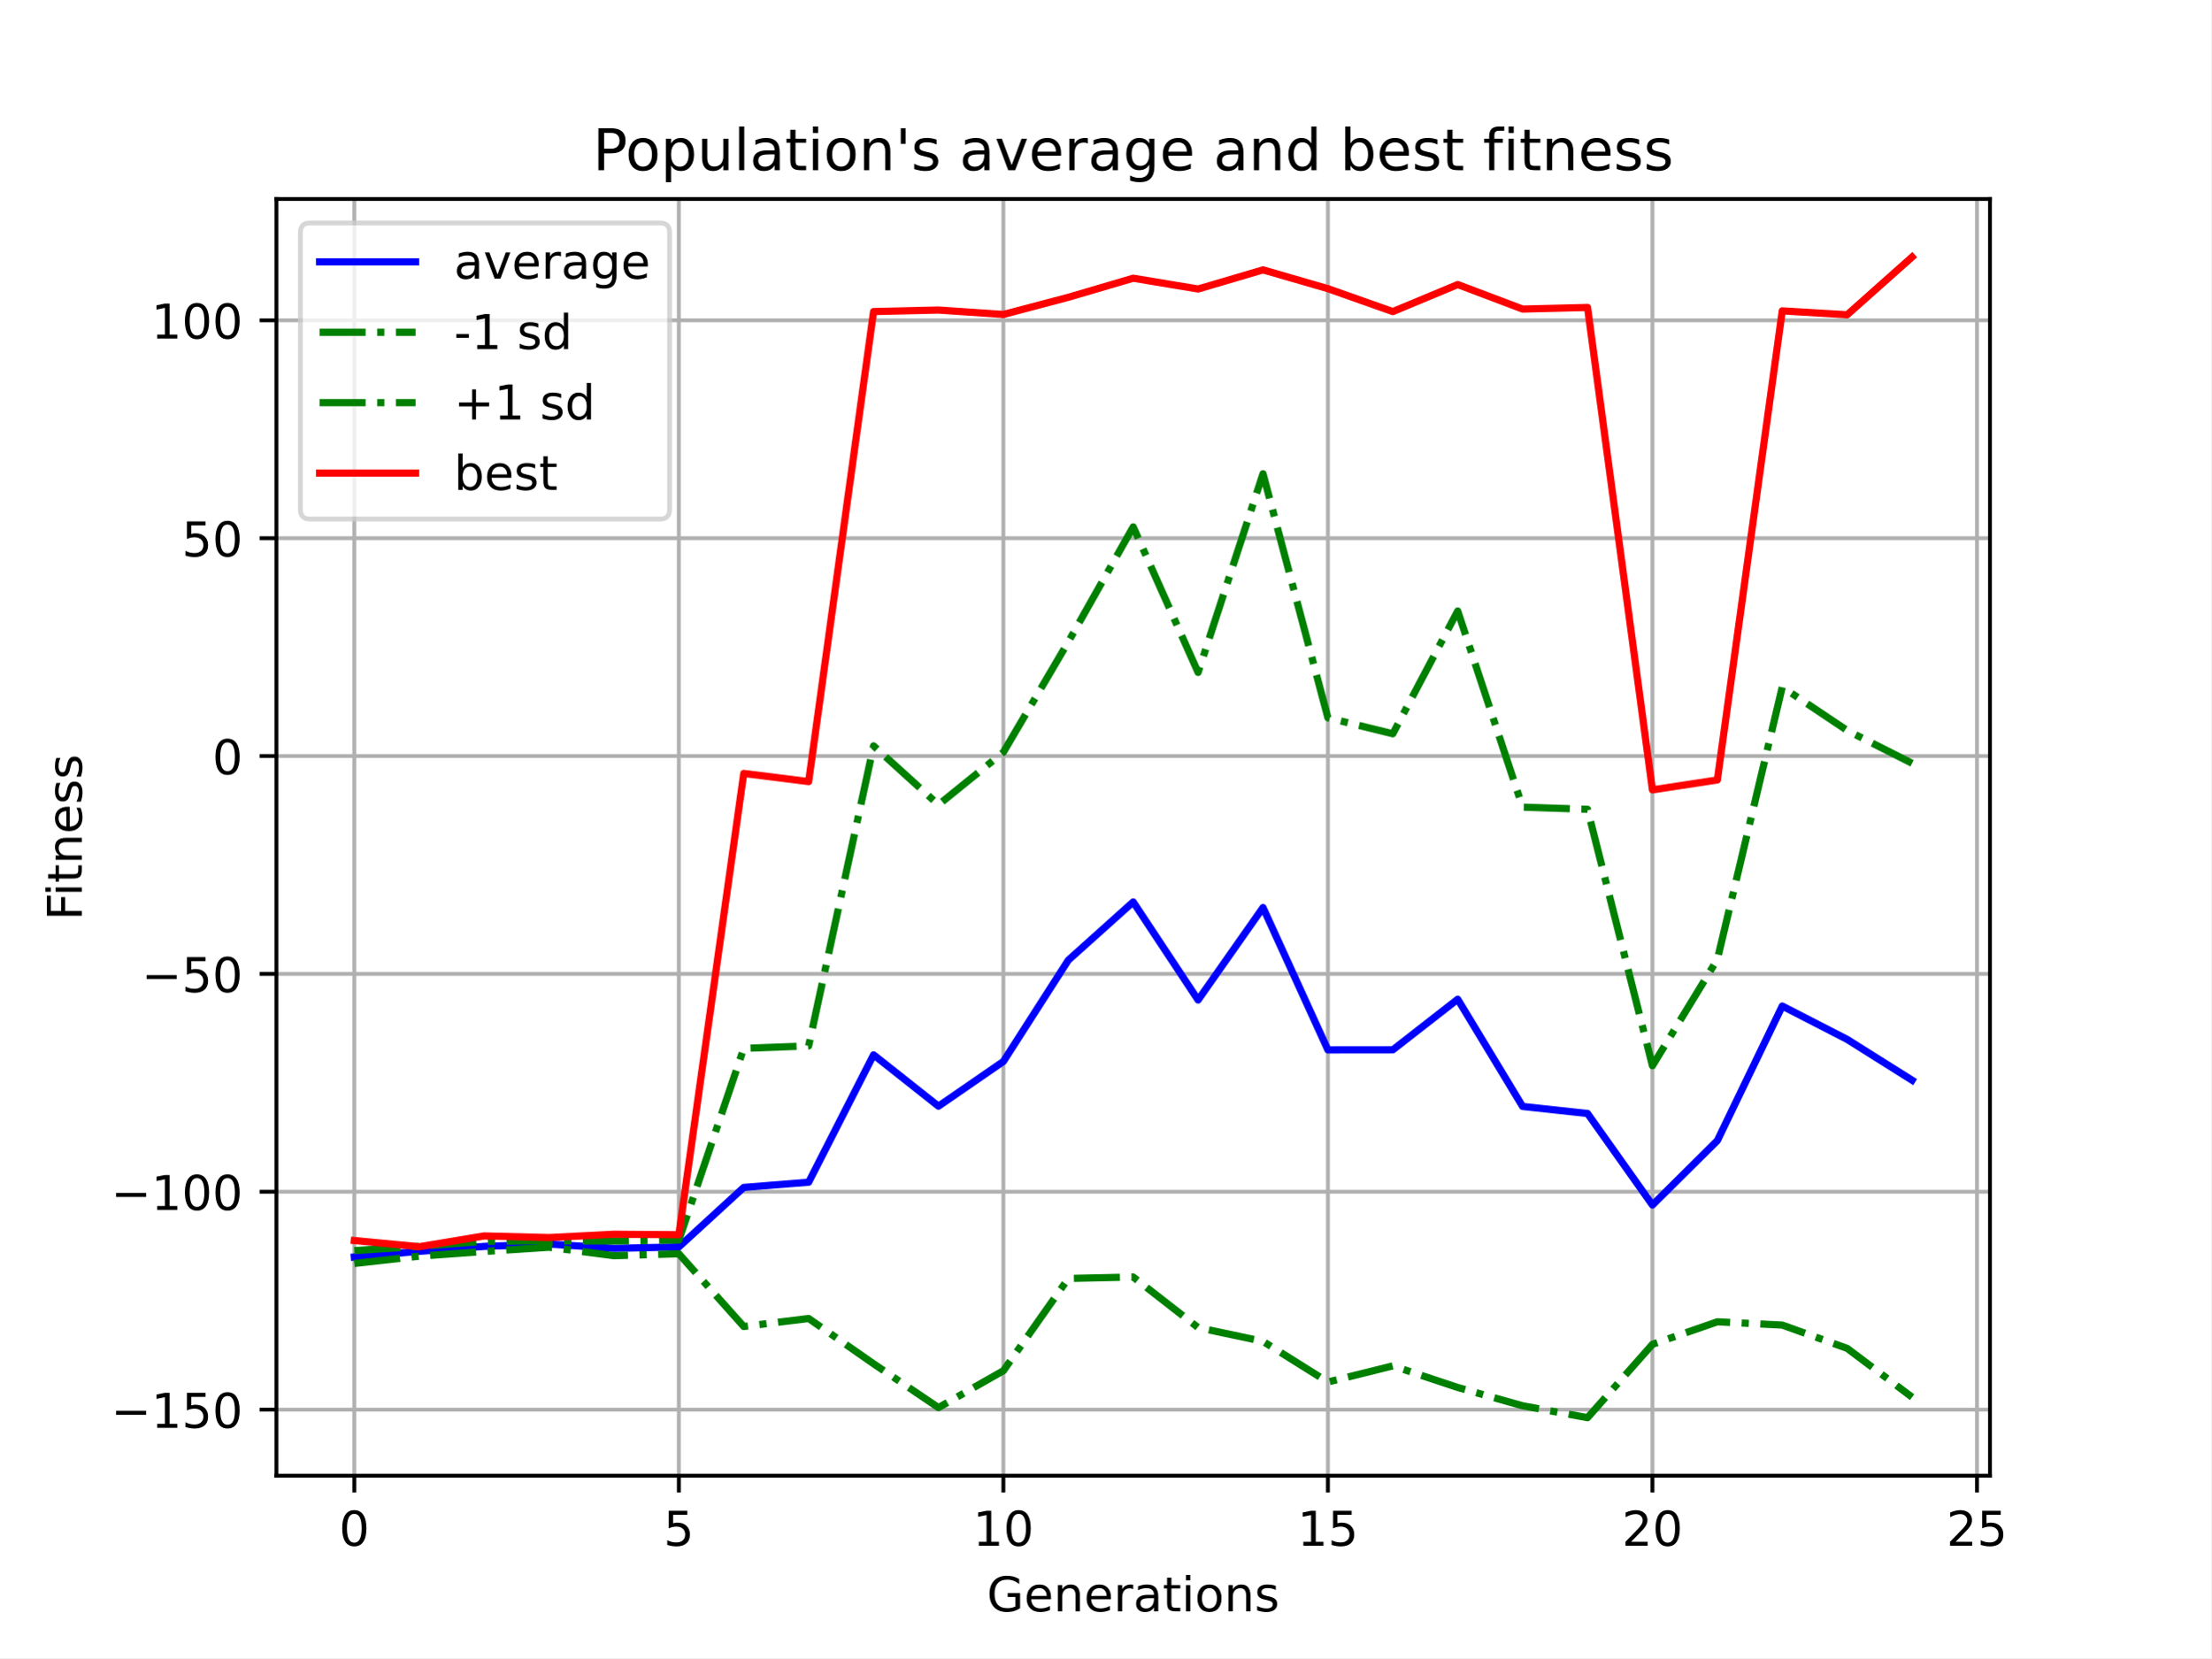
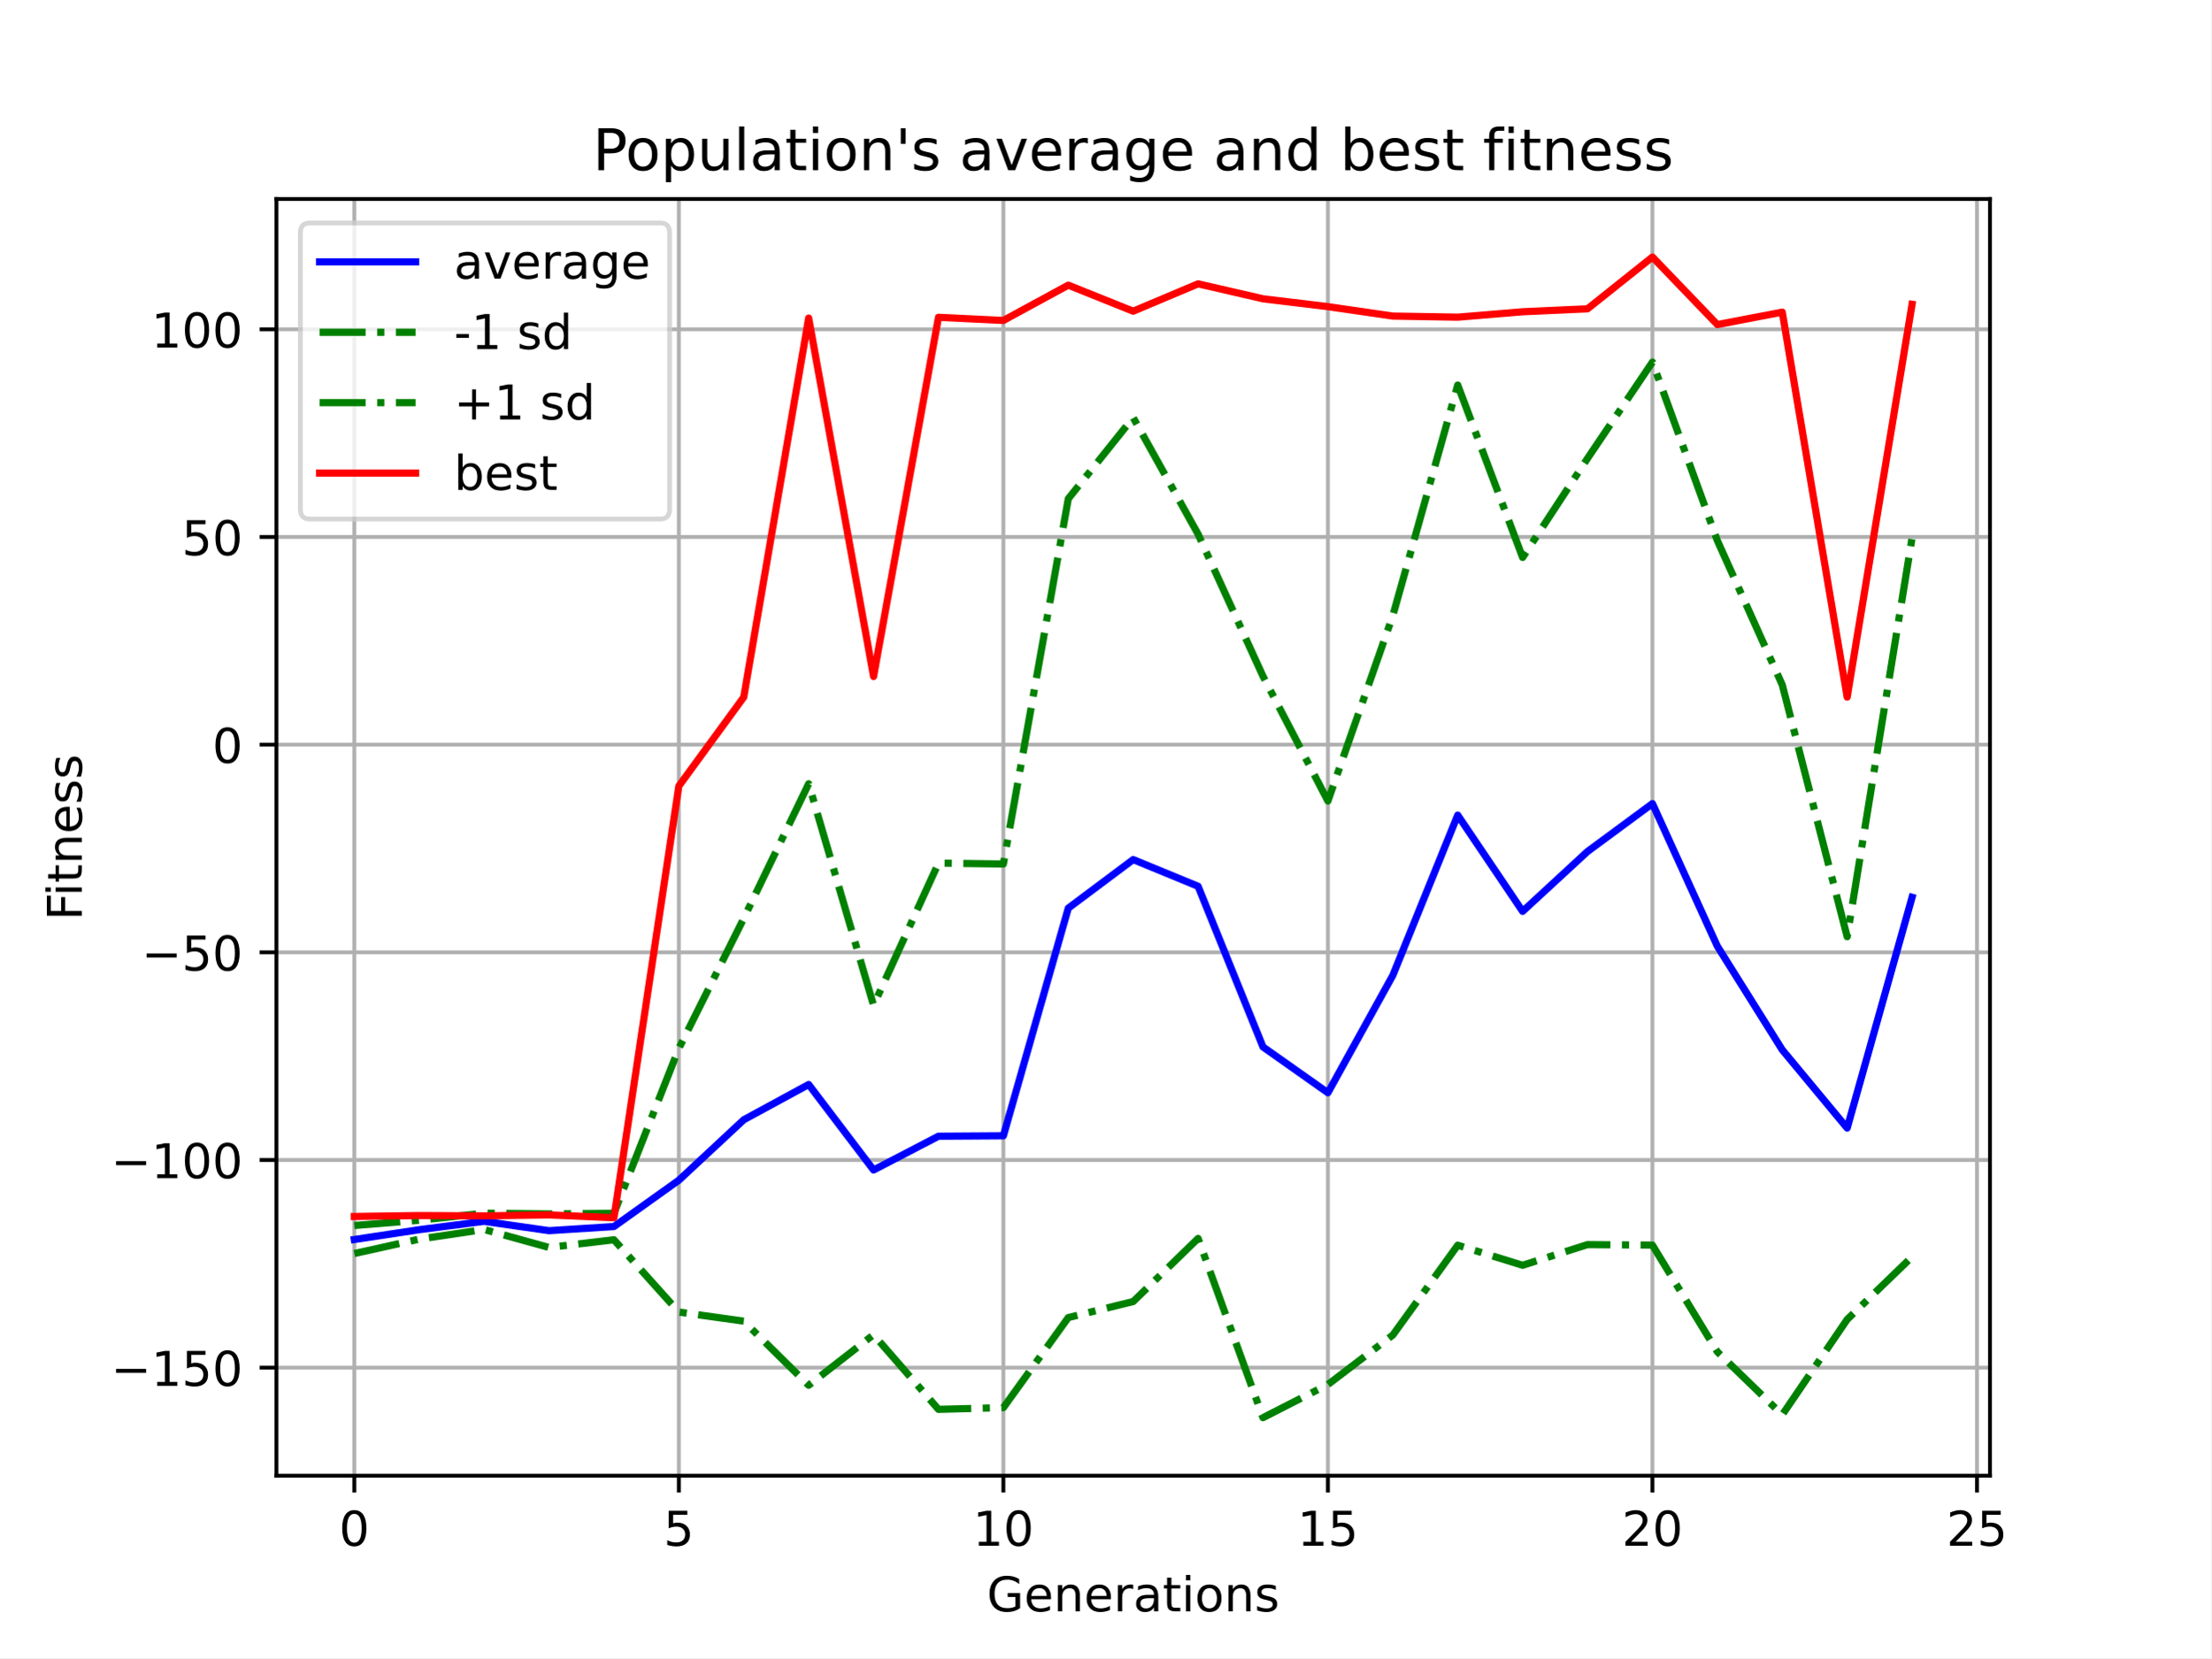
<svg xmlns="http://www.w3.org/2000/svg" xmlns:xlink="http://www.w3.org/1999/xlink" width="460.8pt" height="345.6pt" viewBox="0 0 460.8 345.6" version="1.1">
  <defs>
    <style type="text/css">*{stroke-linejoin: round; stroke-linecap: butt}</style>
  </defs>
  <g id="figure_1">
    <g id="patch_1">
      <path d="M 0 345.6  L 460.8 345.6  L 460.8 0  L 0 0  z " style="fill: #ffffff" />
    </g>
    <g id="axes_1">
      <g id="patch_2">
        <path d="M 57.6 307.584  L 414.72 307.584  L 414.72 41.472  L 57.6 41.472  z " style="fill: #ffffff" />
      </g>
      <g id="matplotlib.axis_1">
        <g id="xtick_1">
          <g id="line2d_1">
-             <path d="M 73.833 307.584  L 73.833 41.472  " clip-path="url(#pcbdeef5f6f)" style="fill: none; stroke: #b0b0b0; stroke-width: 0.8; stroke-linecap: square" />
+             <path d="M 73.833 307.584  L 73.833 41.472  " clip-path="url(#p975ca606fe)" style="fill: none; stroke: #b0b0b0; stroke-width: 0.8; stroke-linecap: square" />
          </g>
          <g id="line2d_2">
            <defs>
-               <path id="m40017881cc" d="M 0 0  L 0 3.5  " style="stroke: #000000; stroke-width: 0.8" />
-             </defs>
-             <g>
-               <use xlink:href="#m40017881cc" x="73.833" y="307.584" style="stroke: #000000; stroke-width: 0.8" />
+               <path id="m000586043b" d="M 0 0  L 0 3.5  " style="stroke: #000000; stroke-width: 0.8" />
+             </defs>
+             <g>
+               <use xlink:href="#m000586043b" x="73.833" y="307.584" style="stroke: #000000; stroke-width: 0.8" />
            </g>
          </g>
          <g id="text_1">
            <g transform="translate(70.65148 322.1824) scale(0.1 -0.1)">
              <defs>
                <path id="DejaVuSans-30" d="M 2034 4250  Q 1547 4250 1301 3770  Q 1056 3291 1056 2328  Q 1056 1369 1301 889  Q 1547 409 2034 409  Q 2525 409 2770 889  Q 3016 1369 3016 2328  Q 3016 3291 2770 3770  Q 2525 4250 2034 4250  z M 2034 4750  Q 2819 4750 3233 4129  Q 3647 3509 3647 2328  Q 3647 1150 3233 529  Q 2819 -91 2034 -91  Q 1250 -91 836 529  Q 422 1150 422 2328  Q 422 3509 836 4129  Q 1250 4750 2034 4750  z " transform="scale(0.015625)" />
              </defs>
              <use xlink:href="#DejaVuSans-30" />
            </g>
          </g>
        </g>
        <g id="xtick_2">
          <g id="line2d_3">
-             <path d="M 141.469 307.584  L 141.469 41.472  " clip-path="url(#pcbdeef5f6f)" style="fill: none; stroke: #b0b0b0; stroke-width: 0.8; stroke-linecap: square" />
+             <path d="M 141.469 307.584  L 141.469 41.472  " clip-path="url(#p975ca606fe)" style="fill: none; stroke: #b0b0b0; stroke-width: 0.8; stroke-linecap: square" />
          </g>
          <g id="line2d_4">
            <g>
-               <use xlink:href="#m40017881cc" x="141.469" y="307.584" style="stroke: #000000; stroke-width: 0.8" />
+               <use xlink:href="#m000586043b" x="141.469" y="307.584" style="stroke: #000000; stroke-width: 0.8" />
            </g>
          </g>
          <g id="text_2">
            <g transform="translate(138.2878 322.1824) scale(0.1 -0.1)">
              <defs>
                <path id="DejaVuSans-35" d="M 691 4666  L 3169 4666  L 3169 4134  L 1269 4134  L 1269 2991  Q 1406 3038 1543 3061  Q 1681 3084 1819 3084  Q 2600 3084 3056 2656  Q 3513 2228 3513 1497  Q 3513 744 3044 326  Q 2575 -91 1722 -91  Q 1428 -91 1123 -41  Q 819 9 494 109  L 494 744  Q 775 591 1075 516  Q 1375 441 1709 441  Q 2250 441 2565 725  Q 2881 1009 2881 1497  Q 2881 1984 2565 2268  Q 2250 2553 1709 2553  Q 1456 2553 1204 2497  Q 953 2441 691 2322  L 691 4666  z " transform="scale(0.015625)" />
              </defs>
              <use xlink:href="#DejaVuSans-35" />
            </g>
          </g>
        </g>
        <g id="xtick_3">
          <g id="line2d_5">
-             <path d="M 209.105 307.584  L 209.105 41.472  " clip-path="url(#pcbdeef5f6f)" style="fill: none; stroke: #b0b0b0; stroke-width: 0.8; stroke-linecap: square" />
+             <path d="M 209.105 307.584  L 209.105 41.472  " clip-path="url(#p975ca606fe)" style="fill: none; stroke: #b0b0b0; stroke-width: 0.8; stroke-linecap: square" />
          </g>
          <g id="line2d_6">
            <g>
-               <use xlink:href="#m40017881cc" x="209.105" y="307.584" style="stroke: #000000; stroke-width: 0.8" />
+               <use xlink:href="#m000586043b" x="209.105" y="307.584" style="stroke: #000000; stroke-width: 0.8" />
            </g>
          </g>
          <g id="text_3">
            <g transform="translate(202.743 322.1824) scale(0.1 -0.1)">
              <defs>
                <path id="DejaVuSans-31" d="M 794 531  L 1825 531  L 1825 4091  L 703 3866  L 703 4441  L 1819 4666  L 2450 4666  L 2450 531  L 3481 531  L 3481 0  L 794 0  L 794 531  z " transform="scale(0.015625)" />
              </defs>
              <use xlink:href="#DejaVuSans-31" />
              <use xlink:href="#DejaVuSans-30" x="63.623" />
            </g>
          </g>
        </g>
        <g id="xtick_4">
          <g id="line2d_7">
-             <path d="M 276.742 307.584  L 276.742 41.472  " clip-path="url(#pcbdeef5f6f)" style="fill: none; stroke: #b0b0b0; stroke-width: 0.8; stroke-linecap: square" />
+             <path d="M 276.742 307.584  L 276.742 41.472  " clip-path="url(#p975ca606fe)" style="fill: none; stroke: #b0b0b0; stroke-width: 0.8; stroke-linecap: square" />
          </g>
          <g id="line2d_8">
            <g>
-               <use xlink:href="#m40017881cc" x="276.742" y="307.584" style="stroke: #000000; stroke-width: 0.8" />
+               <use xlink:href="#m000586043b" x="276.742" y="307.584" style="stroke: #000000; stroke-width: 0.8" />
            </g>
          </g>
          <g id="text_4">
            <g transform="translate(270.3793 322.1824) scale(0.1 -0.1)">
              <use xlink:href="#DejaVuSans-31" />
              <use xlink:href="#DejaVuSans-35" x="63.623" />
            </g>
          </g>
        </g>
        <g id="xtick_5">
          <g id="line2d_9">
-             <path d="M 344.378 307.584  L 344.378 41.472  " clip-path="url(#pcbdeef5f6f)" style="fill: none; stroke: #b0b0b0; stroke-width: 0.8; stroke-linecap: square" />
+             <path d="M 344.378 307.584  L 344.378 41.472  " clip-path="url(#p975ca606fe)" style="fill: none; stroke: #b0b0b0; stroke-width: 0.8; stroke-linecap: square" />
          </g>
          <g id="line2d_10">
            <g>
-               <use xlink:href="#m40017881cc" x="344.378" y="307.584" style="stroke: #000000; stroke-width: 0.8" />
+               <use xlink:href="#m000586043b" x="344.378" y="307.584" style="stroke: #000000; stroke-width: 0.8" />
            </g>
          </g>
          <g id="text_5">
            <g transform="translate(338.0157 322.1824) scale(0.1 -0.1)">
              <defs>
                <path id="DejaVuSans-32" d="M 1228 531  L 3431 531  L 3431 0  L 469 0  L 469 531  Q 828 903 1448 1529  Q 2069 2156 2228 2338  Q 2531 2678 2651 2914  Q 2772 3150 2772 3378  Q 2772 3750 2511 3984  Q 2250 4219 1831 4219  Q 1534 4219 1204 4116  Q 875 4013 500 3803  L 500 4441  Q 881 4594 1212 4672  Q 1544 4750 1819 4750  Q 2544 4750 2975 4387  Q 3406 4025 3406 3419  Q 3406 3131 3298 2873  Q 3191 2616 2906 2266  Q 2828 2175 2409 1742  Q 1991 1309 1228 531  z " transform="scale(0.015625)" />
              </defs>
              <use xlink:href="#DejaVuSans-32" />
              <use xlink:href="#DejaVuSans-30" x="63.623" />
            </g>
          </g>
        </g>
        <g id="xtick_6">
          <g id="line2d_11">
-             <path d="M 412.015 307.584  L 412.015 41.472  " clip-path="url(#pcbdeef5f6f)" style="fill: none; stroke: #b0b0b0; stroke-width: 0.8; stroke-linecap: square" />
+             <path d="M 412.015 307.584  L 412.015 41.472  " clip-path="url(#p975ca606fe)" style="fill: none; stroke: #b0b0b0; stroke-width: 0.8; stroke-linecap: square" />
          </g>
          <g id="line2d_12">
            <g>
-               <use xlink:href="#m40017881cc" x="412.015" y="307.584" style="stroke: #000000; stroke-width: 0.8" />
+               <use xlink:href="#m000586043b" x="412.015" y="307.584" style="stroke: #000000; stroke-width: 0.8" />
            </g>
          </g>
          <g id="text_6">
            <g transform="translate(405.652 322.1824) scale(0.1 -0.1)">
              <use xlink:href="#DejaVuSans-32" />
              <use xlink:href="#DejaVuSans-35" x="63.623" />
            </g>
          </g>
        </g>
        <g id="text_7">
          <g transform="translate(205.6623 335.8606) scale(0.1 -0.1)">
            <defs>
              <path id="DejaVuSans-47" d="M 3809 666  L 3809 1919  L 2778 1919  L 2778 2438  L 4434 2438  L 4434 434  Q 4069 175 3628 42  Q 3188 -91 2688 -91  Q 1594 -91 976 548  Q 359 1188 359 2328  Q 359 3472 976 4111  Q 1594 4750 2688 4750  Q 3144 4750 3555 4637  Q 3966 4525 4313 4306  L 4313 3634  Q 3963 3931 3569 4081  Q 3175 4231 2741 4231  Q 1884 4231 1454 3753  Q 1025 3275 1025 2328  Q 1025 1384 1454 906  Q 1884 428 2741 428  Q 3075 428 3337 486  Q 3600 544 3809 666  z " transform="scale(0.015625)" />
              <path id="DejaVuSans-65" d="M 3597 1894  L 3597 1613  L 953 1613  Q 991 1019 1311 708  Q 1631 397 2203 397  Q 2534 397 2845 478  Q 3156 559 3463 722  L 3463 178  Q 3153 47 2828 -22  Q 2503 -91 2169 -91  Q 1331 -91 842 396  Q 353 884 353 1716  Q 353 2575 817 3079  Q 1281 3584 2069 3584  Q 2775 3584 3186 3129  Q 3597 2675 3597 1894  z M 3022 2063  Q 3016 2534 2758 2815  Q 2500 3097 2075 3097  Q 1594 3097 1305 2825  Q 1016 2553 972 2059  L 3022 2063  z " transform="scale(0.015625)" />
              <path id="DejaVuSans-6e" d="M 3513 2113  L 3513 0  L 2938 0  L 2938 2094  Q 2938 2591 2744 2837  Q 2550 3084 2163 3084  Q 1697 3084 1428 2787  Q 1159 2491 1159 1978  L 1159 0  L 581 0  L 581 3500  L 1159 3500  L 1159 2956  Q 1366 3272 1645 3428  Q 1925 3584 2291 3584  Q 2894 3584 3203 3211  Q 3513 2838 3513 2113  z " transform="scale(0.015625)" />
              <path id="DejaVuSans-72" d="M 2631 2963  Q 2534 3019 2420 3045  Q 2306 3072 2169 3072  Q 1681 3072 1420 2755  Q 1159 2438 1159 1844  L 1159 0  L 581 0  L 581 3500  L 1159 3500  L 1159 2956  Q 1341 3275 1631 3429  Q 1922 3584 2338 3584  Q 2397 3584 2469 3576  Q 2541 3569 2628 3553  L 2631 2963  z " transform="scale(0.015625)" />
              <path id="DejaVuSans-61" d="M 2194 1759  Q 1497 1759 1228 1600  Q 959 1441 959 1056  Q 959 750 1161 570  Q 1363 391 1709 391  Q 2188 391 2477 730  Q 2766 1069 2766 1631  L 2766 1759  L 2194 1759  z M 3341 1997  L 3341 0  L 2766 0  L 2766 531  Q 2569 213 2275 61  Q 1981 -91 1556 -91  Q 1019 -91 701 211  Q 384 513 384 1019  Q 384 1609 779 1909  Q 1175 2209 1959 2209  L 2766 2209  L 2766 2266  Q 2766 2663 2505 2880  Q 2244 3097 1772 3097  Q 1472 3097 1187 3025  Q 903 2953 641 2809  L 641 3341  Q 956 3463 1253 3523  Q 1550 3584 1831 3584  Q 2591 3584 2966 3190  Q 3341 2797 3341 1997  z " transform="scale(0.015625)" />
              <path id="DejaVuSans-74" d="M 1172 4494  L 1172 3500  L 2356 3500  L 2356 3053  L 1172 3053  L 1172 1153  Q 1172 725 1289 603  Q 1406 481 1766 481  L 2356 481  L 2356 0  L 1766 0  Q 1100 0 847 248  Q 594 497 594 1153  L 594 3053  L 172 3053  L 172 3500  L 594 3500  L 594 4494  L 1172 4494  z " transform="scale(0.015625)" />
              <path id="DejaVuSans-69" d="M 603 3500  L 1178 3500  L 1178 0  L 603 0  L 603 3500  z M 603 4863  L 1178 4863  L 1178 4134  L 603 4134  L 603 4863  z " transform="scale(0.015625)" />
              <path id="DejaVuSans-6f" d="M 1959 3097  Q 1497 3097 1228 2736  Q 959 2375 959 1747  Q 959 1119 1226 758  Q 1494 397 1959 397  Q 2419 397 2687 759  Q 2956 1122 2956 1747  Q 2956 2369 2687 2733  Q 2419 3097 1959 3097  z M 1959 3584  Q 2709 3584 3137 3096  Q 3566 2609 3566 1747  Q 3566 888 3137 398  Q 2709 -91 1959 -91  Q 1206 -91 779 398  Q 353 888 353 1747  Q 353 2609 779 3096  Q 1206 3584 1959 3584  z " transform="scale(0.015625)" />
              <path id="DejaVuSans-73" d="M 2834 3397  L 2834 2853  Q 2591 2978 2328 3040  Q 2066 3103 1784 3103  Q 1356 3103 1142 2972  Q 928 2841 928 2578  Q 928 2378 1081 2264  Q 1234 2150 1697 2047  L 1894 2003  Q 2506 1872 2764 1633  Q 3022 1394 3022 966  Q 3022 478 2636 193  Q 2250 -91 1575 -91  Q 1294 -91 989 -36  Q 684 19 347 128  L 347 722  Q 666 556 975 473  Q 1284 391 1588 391  Q 1994 391 2212 530  Q 2431 669 2431 922  Q 2431 1156 2273 1281  Q 2116 1406 1581 1522  L 1381 1569  Q 847 1681 609 1914  Q 372 2147 372 2553  Q 372 3047 722 3315  Q 1072 3584 1716 3584  Q 2034 3584 2315 3537  Q 2597 3491 2834 3397  z " transform="scale(0.015625)" />
            </defs>
            <use xlink:href="#DejaVuSans-47" />
            <use xlink:href="#DejaVuSans-65" x="77.49" />
            <use xlink:href="#DejaVuSans-6e" x="139.014" />
            <use xlink:href="#DejaVuSans-65" x="202.393" />
            <use xlink:href="#DejaVuSans-72" x="263.916" />
            <use xlink:href="#DejaVuSans-61" x="305.029" />
            <use xlink:href="#DejaVuSans-74" x="366.309" />
            <use xlink:href="#DejaVuSans-69" x="405.518" />
            <use xlink:href="#DejaVuSans-6f" x="433.301" />
            <use xlink:href="#DejaVuSans-6e" x="494.482" />
            <use xlink:href="#DejaVuSans-73" x="557.861" />
          </g>
        </g>
      </g>
      <g id="matplotlib.axis_2">
        <g id="ytick_1">
          <g id="line2d_13">
-             <path d="M 57.6 293.81  L 414.72 293.81  " clip-path="url(#pcbdeef5f6f)" style="fill: none; stroke: #b0b0b0; stroke-width: 0.8; stroke-linecap: square" />
+             <path d="M 57.6 285.065  L 414.72 285.065  " clip-path="url(#p975ca606fe)" style="fill: none; stroke: #b0b0b0; stroke-width: 0.8; stroke-linecap: square" />
          </g>
          <g id="line2d_14">
            <defs>
-               <path id="m9b520eb3c5" d="M 0 0  L -3.5 0  " style="stroke: #000000; stroke-width: 0.8" />
-             </defs>
-             <g>
-               <use xlink:href="#m9b520eb3c5" x="57.6" y="293.81" style="stroke: #000000; stroke-width: 0.8" />
+               <path id="m9eabeaba32" d="M 0 0  L -3.5 0  " style="stroke: #000000; stroke-width: 0.8" />
+             </defs>
+             <g>
+               <use xlink:href="#m9eabeaba32" x="57.6" y="285.065" style="stroke: #000000; stroke-width: 0.8" />
            </g>
          </g>
          <g id="text_8">
-             <g transform="translate(23.13281 297.6088) scale(0.1 -0.1)">
+             <g transform="translate(23.13281 288.8641) scale(0.1 -0.1)">
              <defs>
                <path id="DejaVuSans-2212" d="M 678 2272  L 4684 2272  L 4684 1741  L 678 1741  L 678 2272  z " transform="scale(0.015625)" />
              </defs>
              <use xlink:href="#DejaVuSans-2212" />
              <use xlink:href="#DejaVuSans-31" x="83.789" />
              <use xlink:href="#DejaVuSans-35" x="147.412" />
              <use xlink:href="#DejaVuSans-30" x="211.035" />
            </g>
          </g>
        </g>
        <g id="ytick_2">
          <g id="line2d_15">
-             <path d="M 57.6 248.4  L 414.72 248.4  " clip-path="url(#pcbdeef5f6f)" style="fill: none; stroke: #b0b0b0; stroke-width: 0.8; stroke-linecap: square" />
+             <path d="M 57.6 241.778  L 414.72 241.778  " clip-path="url(#p975ca606fe)" style="fill: none; stroke: #b0b0b0; stroke-width: 0.8; stroke-linecap: square" />
          </g>
          <g id="line2d_16">
            <g>
-               <use xlink:href="#m9b520eb3c5" x="57.6" y="248.4" style="stroke: #000000; stroke-width: 0.8" />
+               <use xlink:href="#m9eabeaba32" x="57.6" y="241.778" style="stroke: #000000; stroke-width: 0.8" />
            </g>
          </g>
          <g id="text_9">
-             <g transform="translate(23.13281 252.1991) scale(0.1 -0.1)">
+             <g transform="translate(23.13281 245.5776) scale(0.1 -0.1)">
              <use xlink:href="#DejaVuSans-2212" />
              <use xlink:href="#DejaVuSans-31" x="83.789" />
              <use xlink:href="#DejaVuSans-30" x="147.412" />
              <use xlink:href="#DejaVuSans-30" x="211.035" />
            </g>
          </g>
        </g>
        <g id="ytick_3">
          <g id="line2d_17">
-             <path d="M 57.6 202.99  L 414.72 202.99  " clip-path="url(#pcbdeef5f6f)" style="fill: none; stroke: #b0b0b0; stroke-width: 0.8; stroke-linecap: square" />
+             <path d="M 57.6 198.492  L 414.72 198.492  " clip-path="url(#p975ca606fe)" style="fill: none; stroke: #b0b0b0; stroke-width: 0.8; stroke-linecap: square" />
          </g>
          <g id="line2d_18">
            <g>
-               <use xlink:href="#m9b520eb3c5" x="57.6" y="202.99" style="stroke: #000000; stroke-width: 0.8" />
+               <use xlink:href="#m9eabeaba32" x="57.6" y="198.492" style="stroke: #000000; stroke-width: 0.8" />
            </g>
          </g>
          <g id="text_10">
-             <g transform="translate(29.49531 206.7893) scale(0.1 -0.1)">
+             <g transform="translate(29.49531 202.291) scale(0.1 -0.1)">
              <use xlink:href="#DejaVuSans-2212" />
              <use xlink:href="#DejaVuSans-35" x="83.789" />
              <use xlink:href="#DejaVuSans-30" x="147.412" />
            </g>
          </g>
        </g>
        <g id="ytick_4">
          <g id="line2d_19">
-             <path d="M 57.6 157.58  L 414.72 157.58  " clip-path="url(#pcbdeef5f6f)" style="fill: none; stroke: #b0b0b0; stroke-width: 0.8; stroke-linecap: square" />
+             <path d="M 57.6 155.205  L 414.72 155.205  " clip-path="url(#p975ca606fe)" style="fill: none; stroke: #b0b0b0; stroke-width: 0.8; stroke-linecap: square" />
          </g>
          <g id="line2d_20">
            <g>
-               <use xlink:href="#m9b520eb3c5" x="57.6" y="157.58" style="stroke: #000000; stroke-width: 0.8" />
+               <use xlink:href="#m9eabeaba32" x="57.6" y="155.205" style="stroke: #000000; stroke-width: 0.8" />
            </g>
          </g>
          <g id="text_11">
-             <g transform="translate(44.2375 161.3796) scale(0.1 -0.1)">
+             <g transform="translate(44.2375 159.0044) scale(0.1 -0.1)">
              <use xlink:href="#DejaVuSans-30" />
            </g>
          </g>
        </g>
        <g id="ytick_5">
          <g id="line2d_21">
-             <path d="M 57.6 112.171  L 414.72 112.171  " clip-path="url(#pcbdeef5f6f)" style="fill: none; stroke: #b0b0b0; stroke-width: 0.8; stroke-linecap: square" />
+             <path d="M 57.6 111.919  L 414.72 111.919  " clip-path="url(#p975ca606fe)" style="fill: none; stroke: #b0b0b0; stroke-width: 0.8; stroke-linecap: square" />
          </g>
          <g id="line2d_22">
            <g>
-               <use xlink:href="#m9b520eb3c5" x="57.6" y="112.171" style="stroke: #000000; stroke-width: 0.8" />
+               <use xlink:href="#m9eabeaba32" x="57.6" y="111.919" style="stroke: #000000; stroke-width: 0.8" />
            </g>
          </g>
          <g id="text_12">
-             <g transform="translate(37.875 115.9698) scale(0.1 -0.1)">
+             <g transform="translate(37.875 115.7178) scale(0.1 -0.1)">
              <use xlink:href="#DejaVuSans-35" />
              <use xlink:href="#DejaVuSans-30" x="63.623" />
            </g>
          </g>
        </g>
        <g id="ytick_6">
          <g id="line2d_23">
-             <path d="M 57.6 66.761  L 414.72 66.761  " clip-path="url(#pcbdeef5f6f)" style="fill: none; stroke: #b0b0b0; stroke-width: 0.8; stroke-linecap: square" />
+             <path d="M 57.6 68.632  L 414.72 68.632  " clip-path="url(#p975ca606fe)" style="fill: none; stroke: #b0b0b0; stroke-width: 0.8; stroke-linecap: square" />
          </g>
          <g id="line2d_24">
            <g>
-               <use xlink:href="#m9b520eb3c5" x="57.6" y="66.761" style="stroke: #000000; stroke-width: 0.8" />
+               <use xlink:href="#m9eabeaba32" x="57.6" y="68.632" style="stroke: #000000; stroke-width: 0.8" />
            </g>
          </g>
          <g id="text_13">
-             <g transform="translate(31.5125 70.56007) scale(0.1 -0.1)">
+             <g transform="translate(31.5125 72.43127) scale(0.1 -0.1)">
              <use xlink:href="#DejaVuSans-31" />
              <use xlink:href="#DejaVuSans-30" x="63.623" />
              <use xlink:href="#DejaVuSans-30" x="127.246" />
            </g>
          </g>
        </g>
        <g id="text_14">
          <g transform="translate(17.05313 191.8452) rotate(-90) scale(0.1 -0.1)">
            <defs>
              <path id="DejaVuSans-46" d="M 628 4666  L 3309 4666  L 3309 4134  L 1259 4134  L 1259 2759  L 3109 2759  L 3109 2228  L 1259 2228  L 1259 0  L 628 0  L 628 4666  z " transform="scale(0.015625)" />
            </defs>
            <use xlink:href="#DejaVuSans-46" />
            <use xlink:href="#DejaVuSans-69" x="50.27" />
            <use xlink:href="#DejaVuSans-74" x="78.053" />
            <use xlink:href="#DejaVuSans-6e" x="117.262" />
            <use xlink:href="#DejaVuSans-65" x="180.641" />
            <use xlink:href="#DejaVuSans-73" x="242.164" />
            <use xlink:href="#DejaVuSans-73" x="294.264" />
          </g>
        </g>
      </g>
      <g id="line2d_25">
-         <path d="M 73.833 262.008  L 87.36 260.814  L 100.887 259.795  L 114.415 259.301  L 127.942 260.202  L 141.469 259.899  L 154.996 247.498  L 168.524 246.411  L 182.051 219.86  L 195.578 230.566  L 209.105 221.245  L 222.633 200.131  L 236.16 187.993  L 249.687 208.432  L 263.215 189.162  L 276.742 218.833  L 290.269 218.817  L 303.796 208.274  L 317.324 230.623  L 330.851 232.086  L 344.378 251.166  L 357.905 237.74  L 371.433 209.695  L 384.96 216.649  L 398.487 225.154  " clip-path="url(#pcbdeef5f6f)" style="fill: none; stroke: #0000ff; stroke-width: 1.5; stroke-linecap: square" />
+         <path d="M 73.833 258.36  L 87.36 256.314  L 100.887 254.569  L 114.415 256.516  L 127.942 255.654  L 141.469 245.995  L 154.996 233.397  L 168.524 226.048  L 182.051 243.87  L 195.578 236.829  L 209.105 236.739  L 222.633 189.286  L 236.16 179.163  L 249.687 184.731  L 263.215 218.221  L 276.742 227.768  L 290.269 203.297  L 303.796 169.897  L 317.324 189.957  L 330.851 177.475  L 344.378 167.495  L 357.905 197.219  L 371.433 218.819  L 384.96 235.126  L 398.487 187.03  " clip-path="url(#p975ca606fe)" style="fill: none; stroke: #0000ff; stroke-width: 1.5; stroke-linecap: square" />
      </g>
      <g id="line2d_26">
-         <path d="M 73.833 263.349  L 87.36 261.834  L 100.887 260.854  L 114.415 259.967  L 127.942 261.731  L 141.469 261.334  L 154.996 276.485  L 168.524 274.819  L 182.051 284.255  L 195.578 293.39  L 209.105 285.706  L 222.633 266.477  L 236.16 266.173  L 249.687 276.71  L 263.215 279.587  L 276.742 288.056  L 290.269 284.696  L 303.796 289.196  L 317.324 293.012  L 330.851 295.488  L 344.378 280.199  L 357.905 275.509  L 371.433 276.189  L 384.96 281.047  L 398.487 291.219  " clip-path="url(#pcbdeef5f6f)" style="fill: none; stroke-dasharray: 9.6,2.4,1.5,2.4; stroke-dashoffset: 0; stroke: #008000; stroke-width: 1.5" />
+         <path d="M 73.833 261.287  L 87.36 258.281  L 100.887 256.268  L 114.415 260.014  L 127.942 258.408  L 141.469 273.473  L 154.996 275.377  L 168.524 288.734  L 182.051 278.198  L 195.578 293.756  L 209.105 293.398  L 222.633 274.623  L 236.16 271.286  L 249.687 258.127  L 263.215 295.488  L 276.742 288.579  L 290.269 278.27  L 303.796 259.543  L 317.324 263.725  L 330.851 259.416  L 344.378 259.526  L 357.905 281.762  L 371.433 294.889  L 384.96 275.015  L 398.487 261.957  " clip-path="url(#p975ca606fe)" style="fill: none; stroke-dasharray: 9.6,2.4,1.5,2.4; stroke-dashoffset: 0; stroke: #008000; stroke-width: 1.5" />
      </g>
      <g id="line2d_27">
-         <path d="M 73.833 260.666  L 87.36 259.795  L 100.887 258.735  L 114.415 258.634  L 127.942 258.672  L 141.469 258.463  L 154.996 218.51  L 168.524 218.002  L 182.051 155.465  L 195.578 167.742  L 209.105 156.784  L 222.633 133.786  L 236.16 109.813  L 249.687 140.154  L 263.215 98.737  L 276.742 149.61  L 290.269 152.938  L 303.796 127.352  L 317.324 168.234  L 330.851 168.683  L 344.378 222.133  L 357.905 199.972  L 371.433 143.202  L 384.96 152.25  L 398.487 159.088  " clip-path="url(#pcbdeef5f6f)" style="fill: none; stroke-dasharray: 9.6,2.4,1.5,2.4; stroke-dashoffset: 0; stroke: #008000; stroke-width: 1.5" />
+         <path d="M 73.833 255.434  L 87.36 254.348  L 100.887 252.869  L 114.415 253.019  L 127.942 252.9  L 141.469 218.517  L 154.996 191.417  L 168.524 163.362  L 182.051 209.542  L 195.578 179.901  L 209.105 180.08  L 222.633 103.948  L 236.16 87.04  L 249.687 111.335  L 263.215 140.954  L 276.742 166.957  L 290.269 128.324  L 303.796 80.251  L 317.324 116.19  L 330.851 95.534  L 344.378 75.464  L 357.905 112.676  L 371.433 142.75  L 384.96 195.237  L 398.487 112.102  " clip-path="url(#p975ca606fe)" style="fill: none; stroke-dasharray: 9.6,2.4,1.5,2.4; stroke-dashoffset: 0; stroke: #008000; stroke-width: 1.5" />
      </g>
      <g id="line2d_28">
-         <path d="M 73.833 258.566  L 87.36 259.864  L 100.887 257.611  L 114.415 257.955  L 127.942 257.258  L 141.469 257.362  L 154.996 161.206  L 168.524 162.905  L 182.051 64.937  L 195.578 64.618  L 209.105 65.538  L 222.633 61.961  L 236.16 57.983  L 249.687 60.232  L 263.215 56.242  L 276.742 60.163  L 290.269 64.941  L 303.796 59.3  L 317.324 64.414  L 330.851 64.075  L 344.378 164.633  L 357.905 162.567  L 371.433 64.791  L 384.96 65.602  L 398.487 53.568  " clip-path="url(#pcbdeef5f6f)" style="fill: none; stroke: #ff0000; stroke-width: 1.5; stroke-linecap: square" />
+         <path d="M 73.833 253.558  L 87.36 253.36  L 100.887 253.429  L 114.415 253.231  L 127.942 253.815  L 141.469 163.832  L 154.996 145.302  L 168.524 66.296  L 182.051 140.996  L 195.578 66.133  L 209.105 66.788  L 222.633 59.432  L 236.16 64.856  L 249.687 59.152  L 263.215 62.272  L 276.742 63.904  L 290.269 65.871  L 303.796 66.102  L 317.324 64.977  L 330.851 64.359  L 344.378 53.568  L 357.905 67.646  L 371.433 65.054  L 384.96 145.29  L 398.487 63.421  " clip-path="url(#p975ca606fe)" style="fill: none; stroke: #ff0000; stroke-width: 1.5; stroke-linecap: square" />
      </g>
      <g id="patch_3">
        <path d="M 57.6 307.584  L 57.6 41.472  " style="fill: none; stroke: #000000; stroke-width: 0.8; stroke-linejoin: miter; stroke-linecap: square" />
      </g>
      <g id="patch_4">
        <path d="M 414.72 307.584  L 414.72 41.472  " style="fill: none; stroke: #000000; stroke-width: 0.8; stroke-linejoin: miter; stroke-linecap: square" />
      </g>
      <g id="patch_5">
        <path d="M 57.6 307.584  L 414.72 307.584  " style="fill: none; stroke: #000000; stroke-width: 0.8; stroke-linejoin: miter; stroke-linecap: square" />
      </g>
      <g id="patch_6">
        <path d="M 57.6 41.472  L 414.72 41.472  " style="fill: none; stroke: #000000; stroke-width: 0.8; stroke-linejoin: miter; stroke-linecap: square" />
      </g>
      <g id="text_15">
        <g transform="translate(123.5297 35.472) scale(0.12 -0.12)">
          <defs>
            <path id="DejaVuSans-50" d="M 1259 4147  L 1259 2394  L 2053 2394  Q 2494 2394 2734 2622  Q 2975 2850 2975 3272  Q 2975 3691 2734 3919  Q 2494 4147 2053 4147  L 1259 4147  z M 628 4666  L 2053 4666  Q 2838 4666 3239 4311  Q 3641 3956 3641 3272  Q 3641 2581 3239 2228  Q 2838 1875 2053 1875  L 1259 1875  L 1259 0  L 628 0  L 628 4666  z " transform="scale(0.015625)" />
            <path id="DejaVuSans-70" d="M 1159 525  L 1159 -1331  L 581 -1331  L 581 3500  L 1159 3500  L 1159 2969  Q 1341 3281 1617 3432  Q 1894 3584 2278 3584  Q 2916 3584 3314 3078  Q 3713 2572 3713 1747  Q 3713 922 3314 415  Q 2916 -91 2278 -91  Q 1894 -91 1617 61  Q 1341 213 1159 525  z M 3116 1747  Q 3116 2381 2855 2742  Q 2594 3103 2138 3103  Q 1681 3103 1420 2742  Q 1159 2381 1159 1747  Q 1159 1113 1420 752  Q 1681 391 2138 391  Q 2594 391 2855 752  Q 3116 1113 3116 1747  z " transform="scale(0.015625)" />
            <path id="DejaVuSans-75" d="M 544 1381  L 544 3500  L 1119 3500  L 1119 1403  Q 1119 906 1312 657  Q 1506 409 1894 409  Q 2359 409 2629 706  Q 2900 1003 2900 1516  L 2900 3500  L 3475 3500  L 3475 0  L 2900 0  L 2900 538  Q 2691 219 2414 64  Q 2138 -91 1772 -91  Q 1169 -91 856 284  Q 544 659 544 1381  z M 1991 3584  L 1991 3584  z " transform="scale(0.015625)" />
            <path id="DejaVuSans-6c" d="M 603 4863  L 1178 4863  L 1178 0  L 603 0  L 603 4863  z " transform="scale(0.015625)" />
            <path id="DejaVuSans-27" d="M 1147 4666  L 1147 2931  L 616 2931  L 616 4666  L 1147 4666  z " transform="scale(0.015625)" />
            <path id="DejaVuSans-20" transform="scale(0.015625)" />
            <path id="DejaVuSans-76" d="M 191 3500  L 800 3500  L 1894 563  L 2988 3500  L 3597 3500  L 2284 0  L 1503 0  L 191 3500  z " transform="scale(0.015625)" />
            <path id="DejaVuSans-67" d="M 2906 1791  Q 2906 2416 2648 2759  Q 2391 3103 1925 3103  Q 1463 3103 1205 2759  Q 947 2416 947 1791  Q 947 1169 1205 825  Q 1463 481 1925 481  Q 2391 481 2648 825  Q 2906 1169 2906 1791  z M 3481 434  Q 3481 -459 3084 -895  Q 2688 -1331 1869 -1331  Q 1566 -1331 1297 -1286  Q 1028 -1241 775 -1147  L 775 -588  Q 1028 -725 1275 -790  Q 1522 -856 1778 -856  Q 2344 -856 2625 -561  Q 2906 -266 2906 331  L 2906 616  Q 2728 306 2450 153  Q 2172 0 1784 0  Q 1141 0 747 490  Q 353 981 353 1791  Q 353 2603 747 3093  Q 1141 3584 1784 3584  Q 2172 3584 2450 3431  Q 2728 3278 2906 2969  L 2906 3500  L 3481 3500  L 3481 434  z " transform="scale(0.015625)" />
            <path id="DejaVuSans-64" d="M 2906 2969  L 2906 4863  L 3481 4863  L 3481 0  L 2906 0  L 2906 525  Q 2725 213 2448 61  Q 2172 -91 1784 -91  Q 1150 -91 751 415  Q 353 922 353 1747  Q 353 2572 751 3078  Q 1150 3584 1784 3584  Q 2172 3584 2448 3432  Q 2725 3281 2906 2969  z M 947 1747  Q 947 1113 1208 752  Q 1469 391 1925 391  Q 2381 391 2643 752  Q 2906 1113 2906 1747  Q 2906 2381 2643 2742  Q 2381 3103 1925 3103  Q 1469 3103 1208 2742  Q 947 2381 947 1747  z " transform="scale(0.015625)" />
            <path id="DejaVuSans-62" d="M 3116 1747  Q 3116 2381 2855 2742  Q 2594 3103 2138 3103  Q 1681 3103 1420 2742  Q 1159 2381 1159 1747  Q 1159 1113 1420 752  Q 1681 391 2138 391  Q 2594 391 2855 752  Q 3116 1113 3116 1747  z M 1159 2969  Q 1341 3281 1617 3432  Q 1894 3584 2278 3584  Q 2916 3584 3314 3078  Q 3713 2572 3713 1747  Q 3713 922 3314 415  Q 2916 -91 2278 -91  Q 1894 -91 1617 61  Q 1341 213 1159 525  L 1159 0  L 581 0  L 581 4863  L 1159 4863  L 1159 2969  z " transform="scale(0.015625)" />
            <path id="DejaVuSans-66" d="M 2375 4863  L 2375 4384  L 1825 4384  Q 1516 4384 1395 4259  Q 1275 4134 1275 3809  L 1275 3500  L 2222 3500  L 2222 3053  L 1275 3053  L 1275 0  L 697 0  L 697 3053  L 147 3053  L 147 3500  L 697 3500  L 697 3744  Q 697 4328 969 4595  Q 1241 4863 1831 4863  L 2375 4863  z " transform="scale(0.015625)" />
          </defs>
          <use xlink:href="#DejaVuSans-50" />
          <use xlink:href="#DejaVuSans-6f" x="56.678" />
          <use xlink:href="#DejaVuSans-70" x="117.859" />
          <use xlink:href="#DejaVuSans-75" x="181.336" />
          <use xlink:href="#DejaVuSans-6c" x="244.715" />
          <use xlink:href="#DejaVuSans-61" x="272.498" />
          <use xlink:href="#DejaVuSans-74" x="333.777" />
          <use xlink:href="#DejaVuSans-69" x="372.986" />
          <use xlink:href="#DejaVuSans-6f" x="400.77" />
          <use xlink:href="#DejaVuSans-6e" x="461.951" />
          <use xlink:href="#DejaVuSans-27" x="525.33" />
          <use xlink:href="#DejaVuSans-73" x="552.82" />
          <use xlink:href="#DejaVuSans-20" x="604.92" />
          <use xlink:href="#DejaVuSans-61" x="636.707" />
          <use xlink:href="#DejaVuSans-76" x="697.986" />
          <use xlink:href="#DejaVuSans-65" x="757.166" />
          <use xlink:href="#DejaVuSans-72" x="818.689" />
          <use xlink:href="#DejaVuSans-61" x="859.803" />
          <use xlink:href="#DejaVuSans-67" x="921.082" />
          <use xlink:href="#DejaVuSans-65" x="984.559" />
          <use xlink:href="#DejaVuSans-20" x="1046.082" />
          <use xlink:href="#DejaVuSans-61" x="1077.869" />
          <use xlink:href="#DejaVuSans-6e" x="1139.148" />
          <use xlink:href="#DejaVuSans-64" x="1202.527" />
          <use xlink:href="#DejaVuSans-20" x="1266.004" />
          <use xlink:href="#DejaVuSans-62" x="1297.791" />
          <use xlink:href="#DejaVuSans-65" x="1361.268" />
          <use xlink:href="#DejaVuSans-73" x="1422.791" />
          <use xlink:href="#DejaVuSans-74" x="1474.891" />
          <use xlink:href="#DejaVuSans-20" x="1514.1" />
          <use xlink:href="#DejaVuSans-66" x="1545.887" />
          <use xlink:href="#DejaVuSans-69" x="1581.092" />
          <use xlink:href="#DejaVuSans-74" x="1608.875" />
          <use xlink:href="#DejaVuSans-6e" x="1648.084" />
          <use xlink:href="#DejaVuSans-65" x="1711.463" />
          <use xlink:href="#DejaVuSans-73" x="1772.986" />
          <use xlink:href="#DejaVuSans-73" x="1825.086" />
        </g>
      </g>
      <g id="legend_1">
        <g id="patch_7">
          <path d="M 64.6 108.184  L 137.541 108.184  Q 139.541 108.184 139.541 106.184  L 139.541 48.472  Q 139.541 46.472 137.541 46.472  L 64.6 46.472  Q 62.6 46.472 62.6 48.472  L 62.6 106.184  Q 62.6 108.184 64.6 108.184  z " style="fill: #ffffff; opacity: 0.8; stroke: #cccccc; stroke-linejoin: miter" />
        </g>
        <g id="line2d_29">
          <path d="M 66.6 54.57  L 76.6 54.57  L 86.6 54.57  " style="fill: none; stroke: #0000ff; stroke-width: 1.5; stroke-linecap: square" />
        </g>
        <g id="text_16">
          <g transform="translate(94.6 58.07044) scale(0.1 -0.1)">
            <use xlink:href="#DejaVuSans-61" />
            <use xlink:href="#DejaVuSans-76" x="61.279" />
            <use xlink:href="#DejaVuSans-65" x="120.459" />
            <use xlink:href="#DejaVuSans-72" x="181.982" />
            <use xlink:href="#DejaVuSans-61" x="223.096" />
            <use xlink:href="#DejaVuSans-67" x="284.375" />
            <use xlink:href="#DejaVuSans-65" x="347.852" />
          </g>
        </g>
        <g id="line2d_30">
          <path d="M 66.6 69.249  L 76.6 69.249  L 86.6 69.249  " style="fill: none; stroke-dasharray: 9.6,2.4,1.5,2.4; stroke-dashoffset: 0; stroke: #008000; stroke-width: 1.5" />
        </g>
        <g id="text_17">
          <g transform="translate(94.6 72.74856) scale(0.1 -0.1)">
            <defs>
              <path id="DejaVuSans-2d" d="M 313 2009  L 1997 2009  L 1997 1497  L 313 1497  L 313 2009  z " transform="scale(0.015625)" />
            </defs>
            <use xlink:href="#DejaVuSans-2d" />
            <use xlink:href="#DejaVuSans-31" x="36.084" />
            <use xlink:href="#DejaVuSans-20" x="99.707" />
            <use xlink:href="#DejaVuSans-73" x="131.494" />
            <use xlink:href="#DejaVuSans-64" x="183.594" />
          </g>
        </g>
        <g id="line2d_31">
          <path d="M 66.6 83.927  L 76.6 83.927  L 86.6 83.927  " style="fill: none; stroke-dasharray: 9.6,2.4,1.5,2.4; stroke-dashoffset: 0; stroke: #008000; stroke-width: 1.5" />
        </g>
        <g id="text_18">
          <g transform="translate(94.6 87.42669) scale(0.1 -0.1)">
            <defs>
              <path id="DejaVuSans-2b" d="M 2944 4013  L 2944 2272  L 4684 2272  L 4684 1741  L 2944 1741  L 2944 0  L 2419 0  L 2419 1741  L 678 1741  L 678 2272  L 2419 2272  L 2419 4013  L 2944 4013  z " transform="scale(0.015625)" />
            </defs>
            <use xlink:href="#DejaVuSans-2b" />
            <use xlink:href="#DejaVuSans-31" x="83.789" />
            <use xlink:href="#DejaVuSans-20" x="147.412" />
            <use xlink:href="#DejaVuSans-73" x="179.199" />
            <use xlink:href="#DejaVuSans-64" x="231.299" />
          </g>
        </g>
        <g id="line2d_32">
          <path d="M 66.6 98.605  L 76.6 98.605  L 86.6 98.605  " style="fill: none; stroke: #ff0000; stroke-width: 1.5; stroke-linecap: square" />
        </g>
        <g id="text_19">
          <g transform="translate(94.6 102.1048) scale(0.1 -0.1)">
            <use xlink:href="#DejaVuSans-62" />
            <use xlink:href="#DejaVuSans-65" x="63.477" />
            <use xlink:href="#DejaVuSans-73" x="125" />
            <use xlink:href="#DejaVuSans-74" x="177.1" />
          </g>
        </g>
      </g>
    </g>
  </g>
  <defs>
-     <clipPath id="pcbdeef5f6f">
+     <clipPath id="p975ca606fe">
      <rect x="57.6" y="41.472" width="357.12" height="266.112" />
    </clipPath>
  </defs>
</svg>
